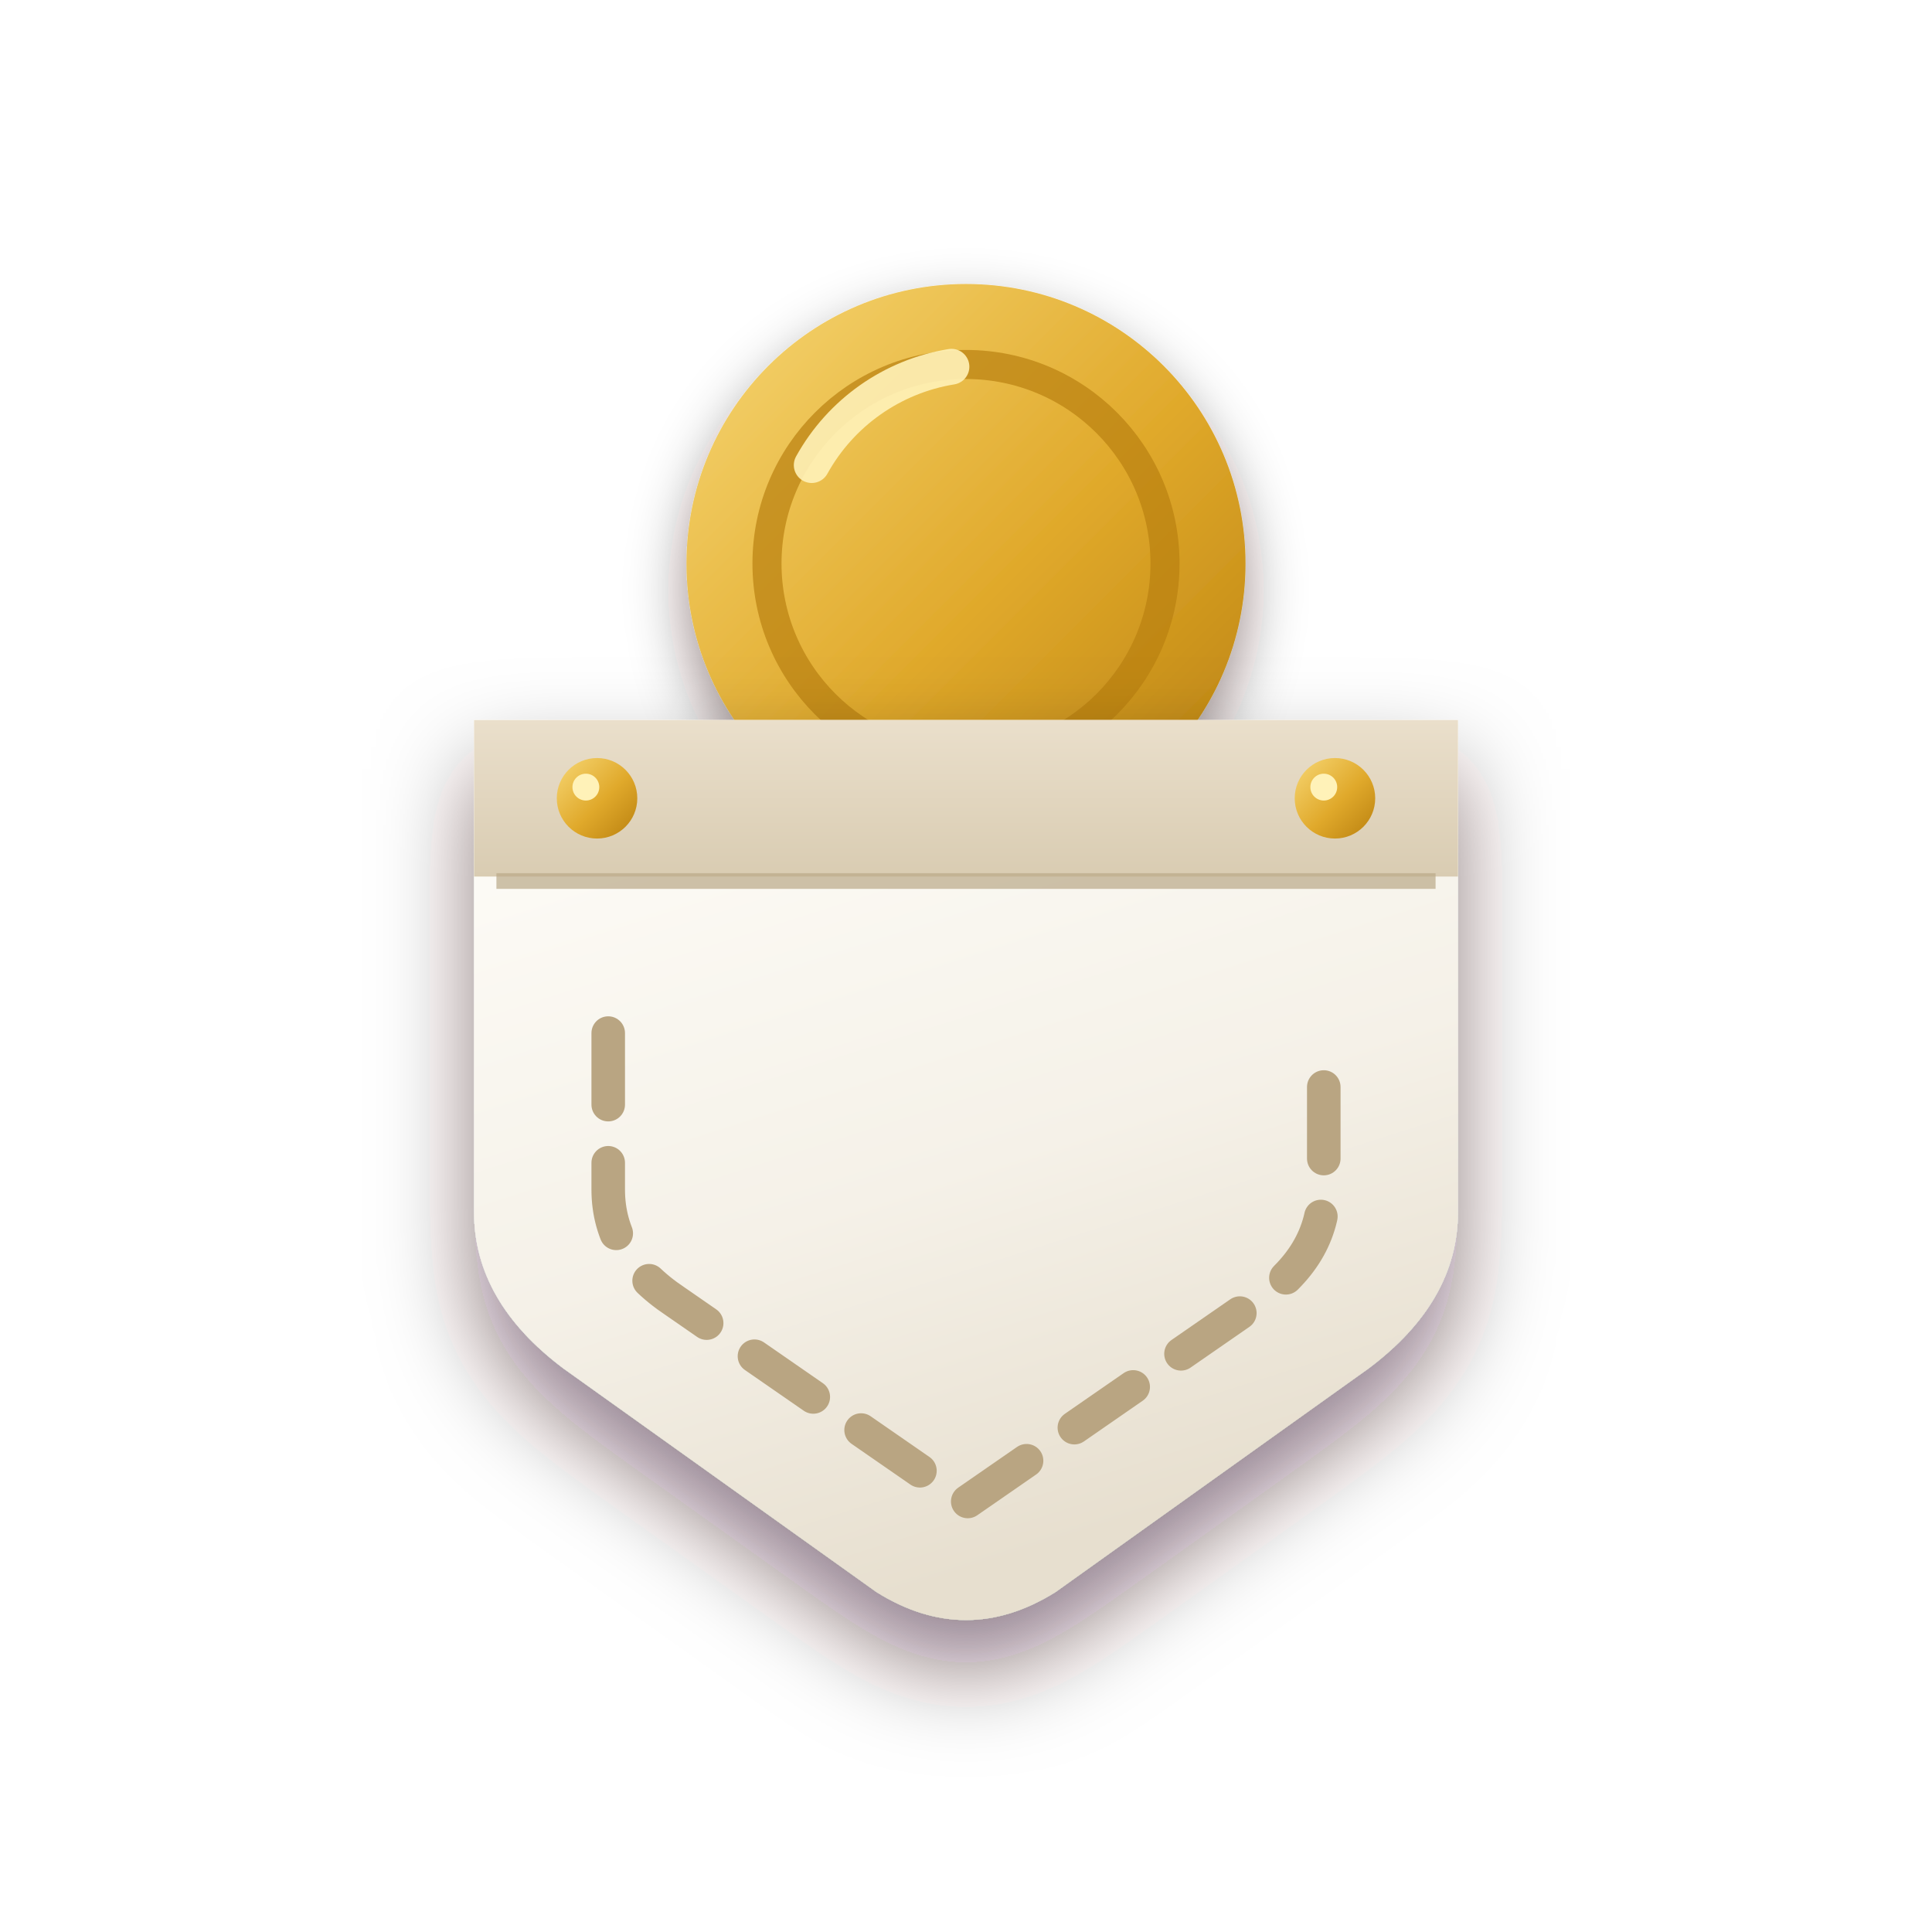
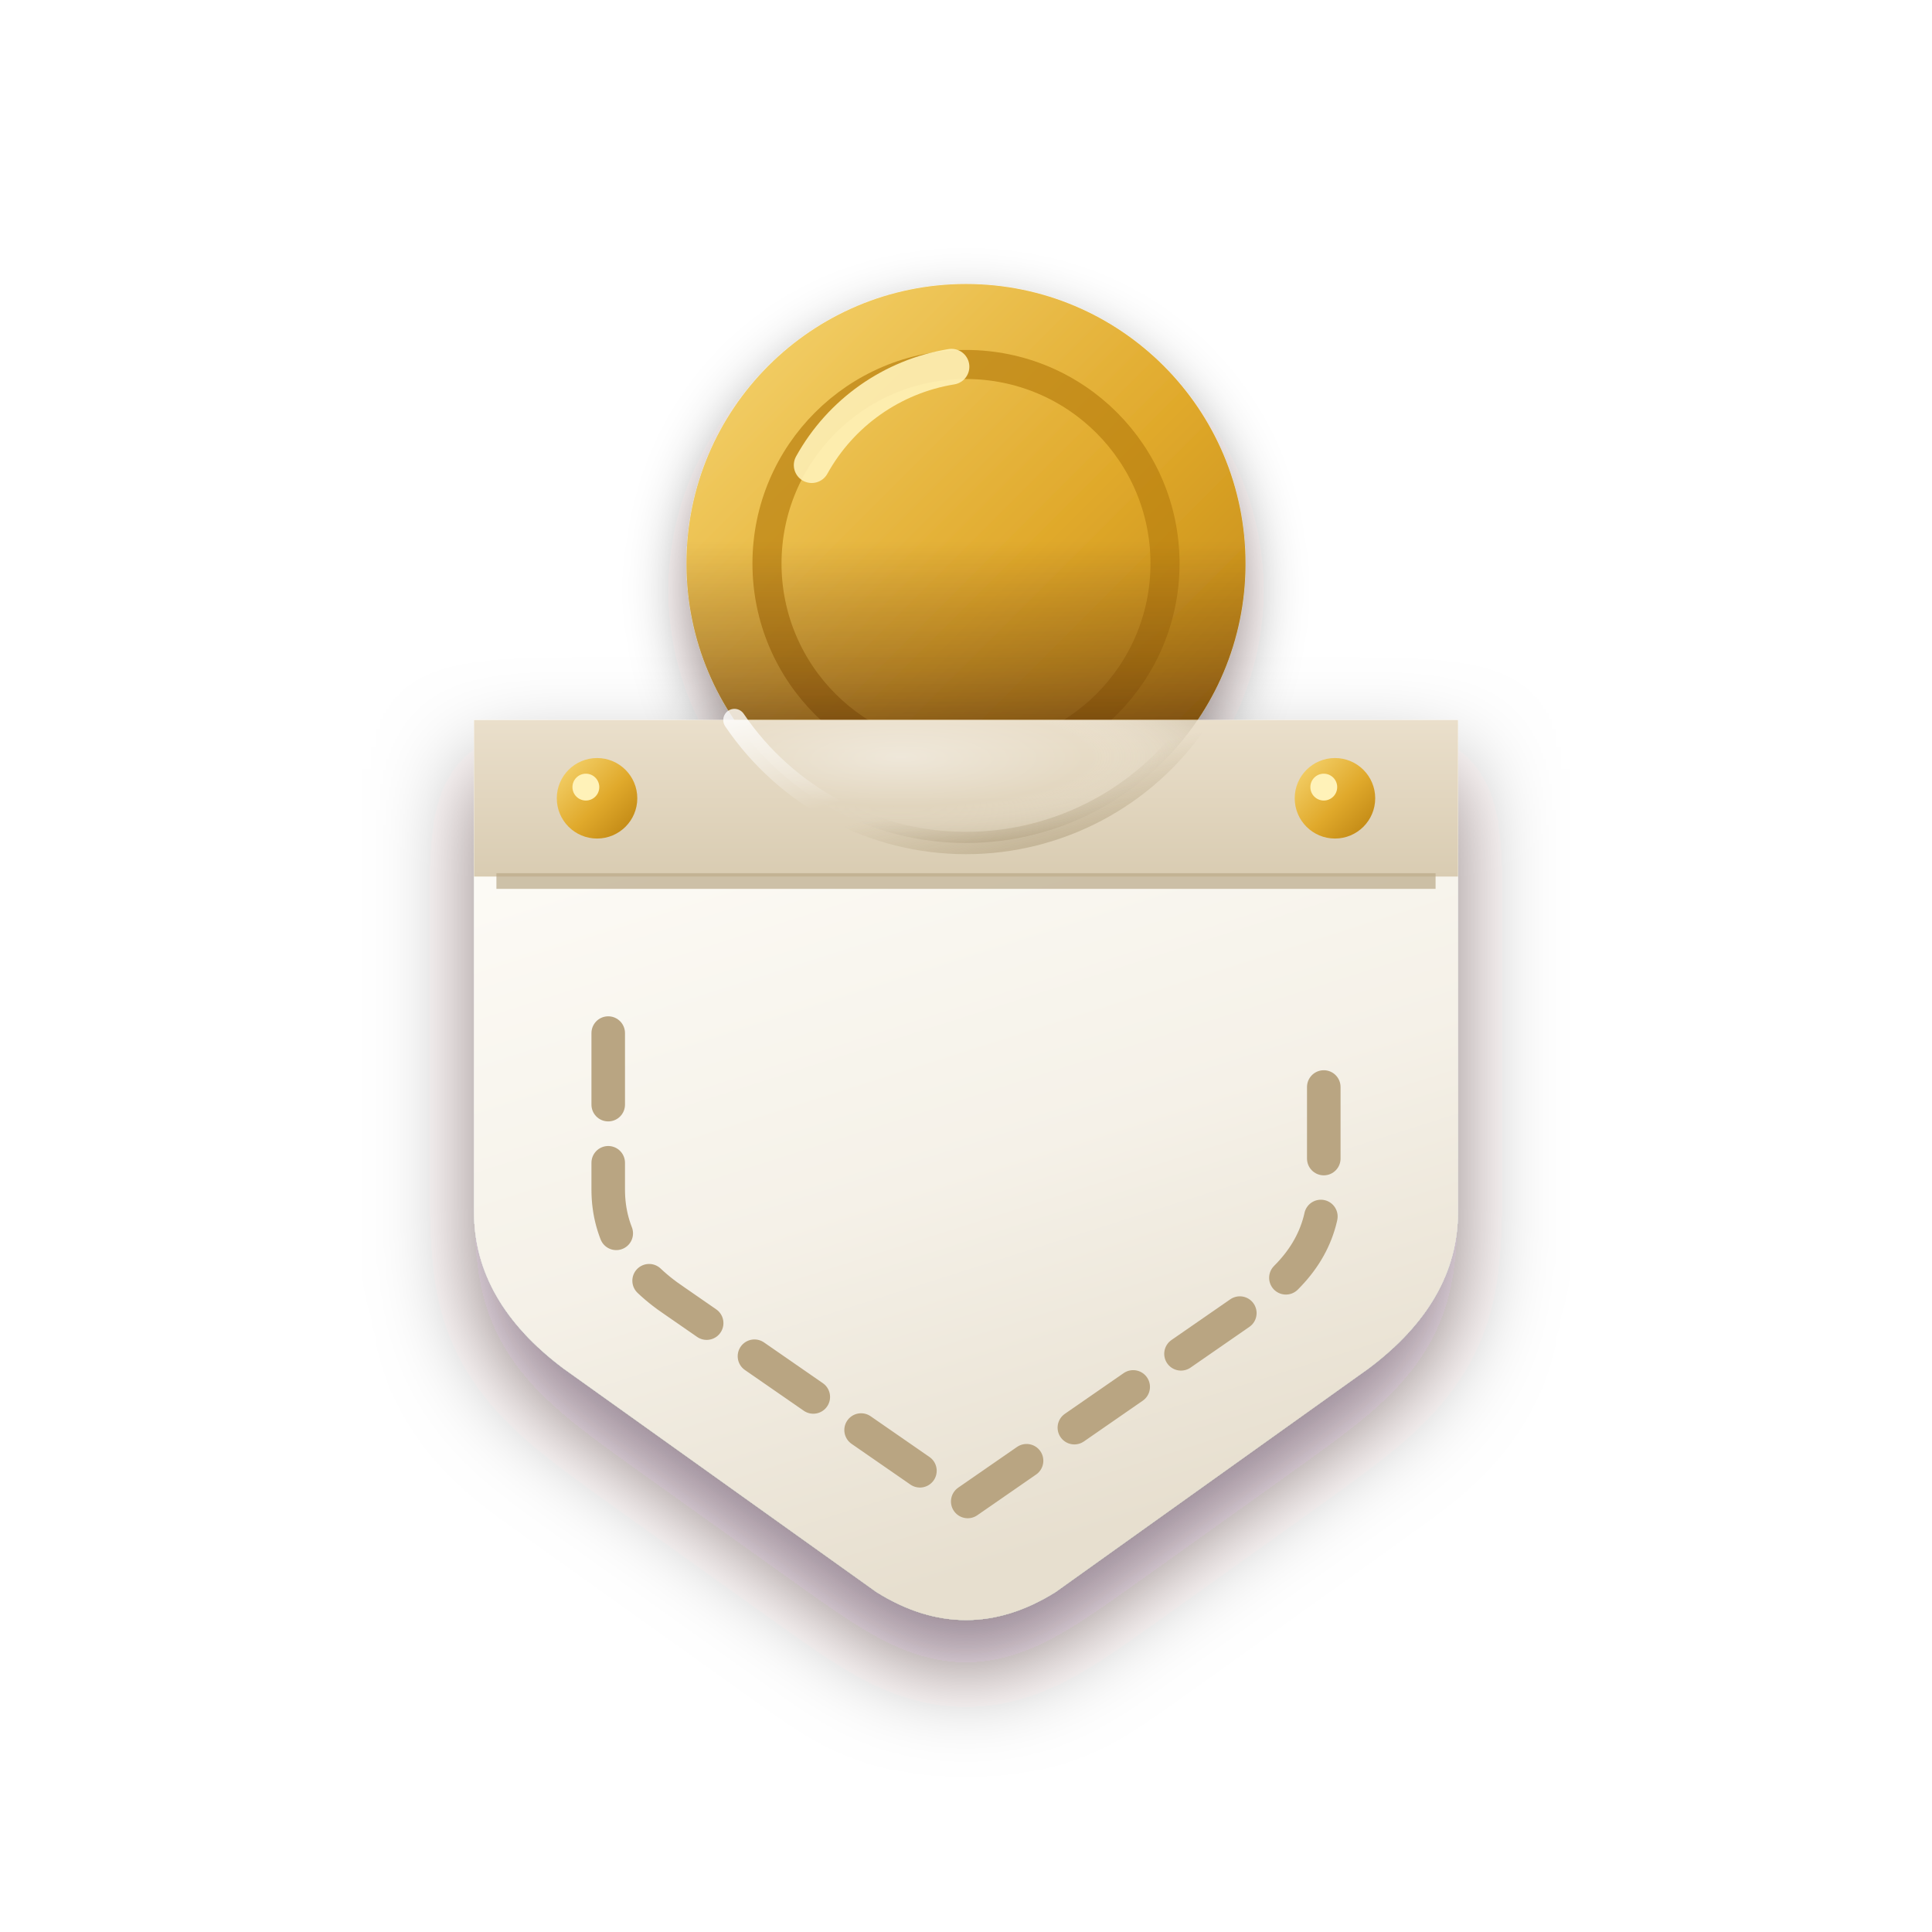
<svg xmlns="http://www.w3.org/2000/svg" viewBox="0 0 108 108">
  <defs>
    <radialGradient id="nbg" cx=".38" cy=".26" r=".95">
      <stop offset="0" stop-color="#A83141" />
      <stop offset=".5" stop-color="#7B1F2A" />
      <stop offset="1" stop-color="#4A101A" />
    </radialGradient>
    <linearGradient id="ngl" x1="0" y1="0" x2="0" y2="1">
      <stop offset="0" stop-color="#fff" stop-opacity=".16" />
      <stop offset=".55" stop-color="#fff" stop-opacity="0" />
    </linearGradient>
    <linearGradient id="npk" x1="0" y1="0" x2=".35" y2="1">
      <stop offset="0" stop-color="#FFFEFA" />
      <stop offset=".6" stop-color="#F5F1E8" />
      <stop offset="1" stop-color="#E7DFCF" />
    </linearGradient>
    <linearGradient id="nhm" x1="0" y1="0" x2="0" y2="1">
      <stop offset="0" stop-color="#EADFCB" />
      <stop offset="1" stop-color="#D9CCB2" />
    </linearGradient>
    <linearGradient id="nau" x1="0" y1="0" x2="1" y2="1">
      <stop offset="0" stop-color="#F7D774" />
      <stop offset=".55" stop-color="#E0A92B" />
      <stop offset="1" stop-color="#B9800F" />
    </linearGradient>
    <filter id="nsh" x="-20%" y="-20%" width="140%" height="150%">
      <feDropShadow dx="0" dy="2.2" stdDeviation="2.1" flood-color="#2a0309" flood-opacity=".5" />
    </filter>
    <filter id="ncs" x="-30%" y="-30%" width="160%" height="160%">
      <feDropShadow dx="0" dy="1.2" stdDeviation="1.3" flood-color="#2a0309" flood-opacity=".45" />
    </filter>
+     <radialGradient id="nbm" cx=".36" cy=".3" r=".8">
+       <stop offset="0" stop-color="#fff" stop-opacity=".35" />
+       <stop offset=".5" stop-color="#fff" stop-opacity="0" />
+       <stop offset="1" stop-color="#7a6439" stop-opacity=".28" />
+     </radialGradient>
+     <linearGradient id="nrm" x1="0" y1="0" x2="1" y2="1">
+       <stop offset="0" stop-color="#fff" stop-opacity=".8" />
+       <stop offset=".45" stop-color="#fff" stop-opacity="0" />
+       <stop offset=".55" stop-color="#8a7448" stop-opacity="0" />
+       <stop offset="1" stop-color="#7a6439" stop-opacity=".4" />
+     </linearGradient>
+     <linearGradient id="nhs" x1="0" y1="0" x2="0" y2="1">
+       <stop offset="0" stop-color="#2a0309" stop-opacity="0" />
+       <stop offset="1" stop-color="#2a0309" stop-opacity=".38" />
+     </linearGradient>
+     <clipPath id="ncc">
+       <circle cx="54" cy="37" r="12.5" />
+     </clipPath>
  </defs>
  <g transform="translate(54 54) scale(1.25) translate(-54 -55)">
    <g filter="url(#ncs)">
      <circle cx="54" cy="37" r="12.5" fill="url(#nau)" />
    </g>
    <circle cx="54" cy="37" r="8.9" fill="none" stroke="#B9800F" stroke-width="1.3" opacity=".7" />
    <path d="M47.1 32.6a8.75 8.75 0 0 1 6.25-4.4" fill="none" stroke="#FFF2B8" stroke-width="1.6" stroke-linecap="round" opacity=".9" />
+     <rect x="40" y="36" width="28" height="8" fill="url(#nhs)" clip-path="url(#ncc)" />
    <g filter="url(#nsh)">
      <path d="M32 44H76V66Q76 70 72 73L58 83Q54 85.5 50 83L36 73Q32 70 32 66Z" fill="url(#npk)" />
    </g>
    <rect x="32" y="44" width="44" height="7" fill="url(#nhm)" />
    <path d="M33 51.2H75" stroke="#B9A988" stroke-opacity=".7" stroke-width=".7" />
+     <path d="M43.644 44 A12.5 12.5 0 0 0 64.356 44Z" fill="url(#nbm)" />
+     <path d="M43.644 44 A12.5 12.5 0 0 0 64.356 44" fill="none" stroke="url(#nrm)" stroke-width="1" stroke-linecap="round" />
    <path d="M38 58V65Q38 68 41 70L54 79L67 70Q70 68 70 65V58" fill="none" stroke="#B9A582" stroke-width="1.5" stroke-dasharray="3.2 2.6" stroke-linecap="round" />
    <circle cx="37.5" cy="47.5" r="1.8" fill="url(#nau)" />
    <circle cx="70.5" cy="47.5" r="1.8" fill="url(#nau)" />
    <circle cx="37" cy="47" r=".6" fill="#FFF2B8" />
    <circle cx="70" cy="47" r=".6" fill="#FFF2B8" />
  </g>
</svg>
